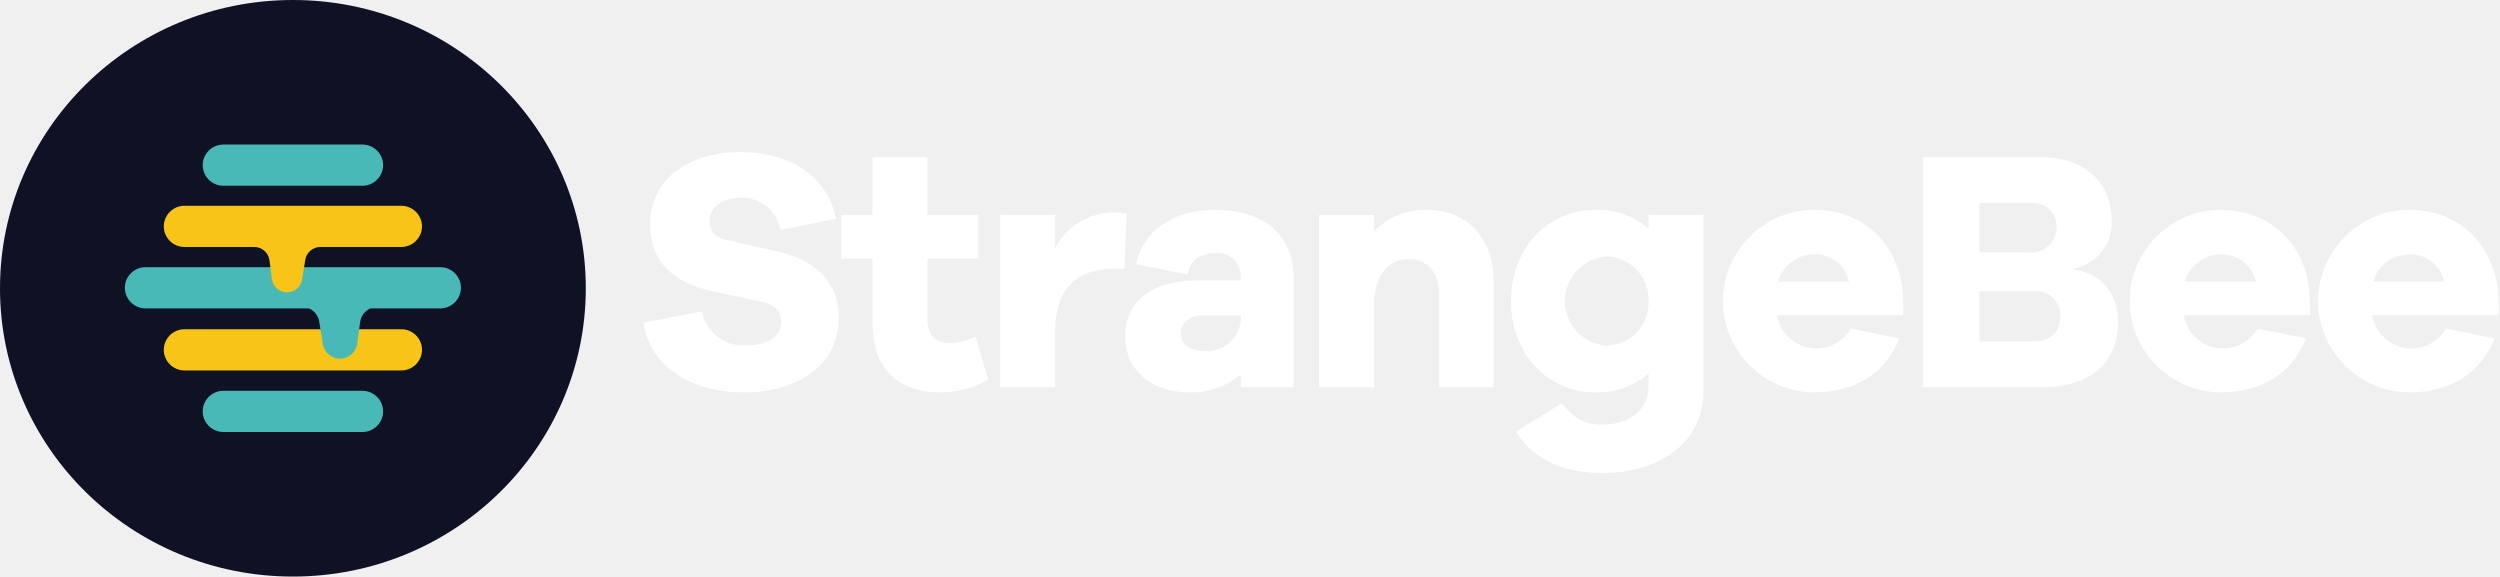
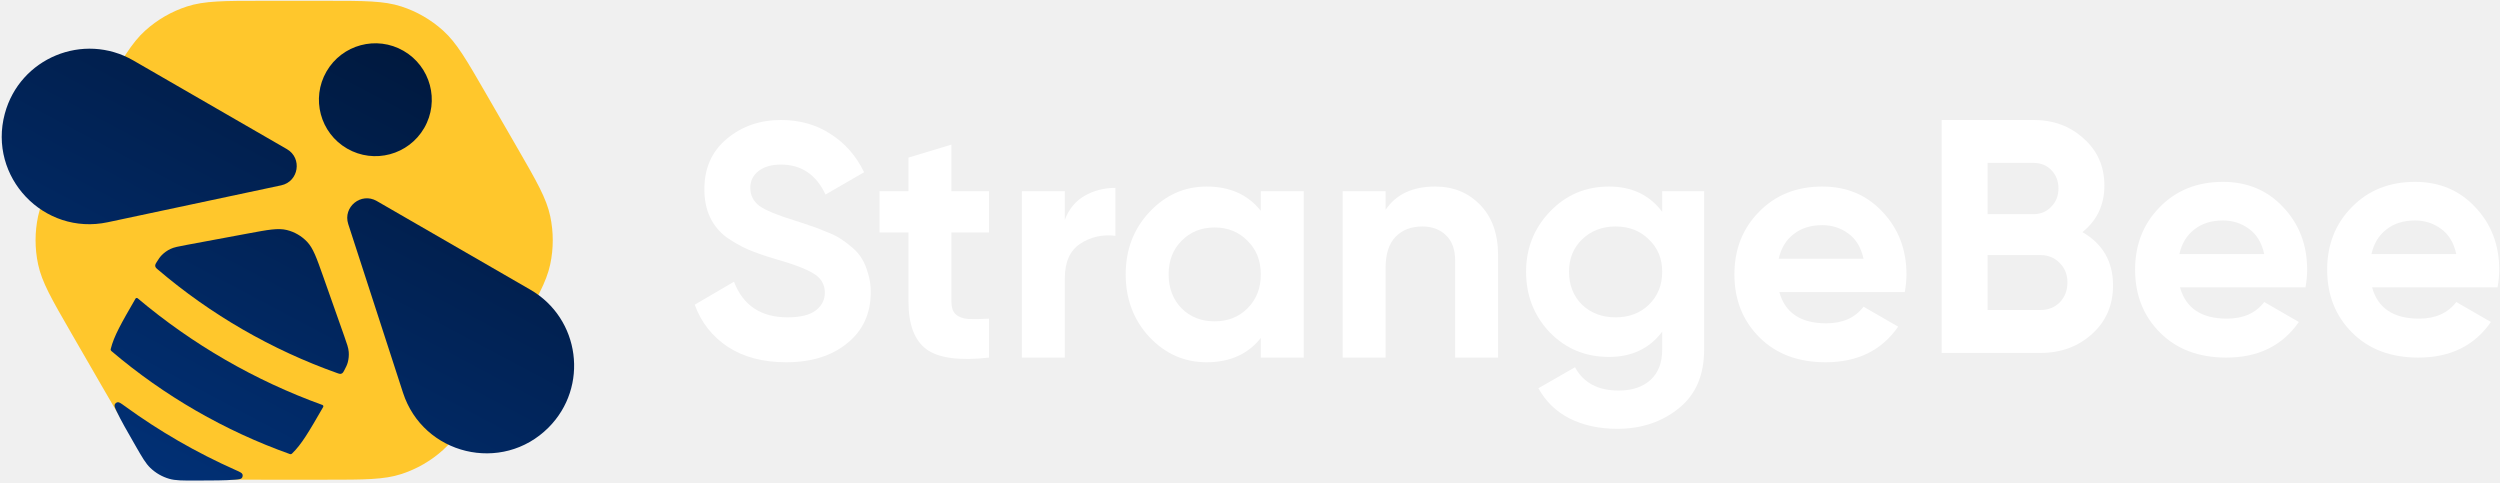
- <svg xmlns="http://www.w3.org/2000/svg" width="100%" height="100%" viewBox="0 0 1084 250" version="1.1" xml:space="preserve" style="fill-rule:evenodd;clip-rule:evenodd;stroke-linejoin:round;stroke-miterlimit:2;">
-   <g>
-     <g>
-       <path d="M362.521,94.829l-24.104,4.904c-1.496,-8.313 -8.968,-14.317 -17.409,-13.987c-8.187,-0 -13.391,4.462 -13.391,10.117c-0,4.02 1.779,6.991 8.029,8.333l20.687,4.617c17.259,3.866 27.38,13.245 27.38,29.012c-0,21.283 -18.9,32.292 -41.071,32.292c-22.467,-0 -40.917,-10.717 -43.592,-30.204l25.296,-4.913c1.753,9.195 10.319,15.62 19.637,14.729c9.23,0 14.738,-4.166 14.738,-10.266c-0,-4.463 -2.083,-7.288 -9.229,-8.78l-20.834,-4.462c-14.283,-3.275 -26.783,-10.713 -26.783,-28.863c0,-19.346 16.071,-31.4 39.433,-31.4c21.721,0 37.492,10.717 41.213,28.871Z" style="fill:#fff;fill-rule:nonzero;" />
-       <path d="M428.463,164.617c-6.19,3.6 -13.223,5.498 -20.384,5.5c-18.604,-0 -29.758,-10.117 -29.758,-29.763l-0,-28.267l-13.546,0l0,-18.9l13.529,0l0,-25l23.804,0l0,25l22.03,0l-0,18.9l-22.025,0l-0,25.892c-0,7.738 3.72,10.863 9.97,10.863c3.804,-0.129 7.525,-1.15 10.863,-2.98l5.517,18.755Z" style="fill:#fff;fill-rule:nonzero;" />
-       <path d="M488.596,92.742l-1.046,23.812l-4.308,0c-16.667,0 -25.746,8.625 -25.746,27.975l-0,23.363l-23.804,-0l-0,-74.7l23.804,-0l-0,14.287c5.04,-9.501 14.991,-15.427 25.746,-15.333c1.803,-0.037 3.603,0.163 5.354,0.596Z" style="fill:#fff;fill-rule:nonzero;" />
-       <path d="M560.925,120.571l-0,47.321l-22.917,-0l0,-5.509c-6.228,5.244 -14.183,8.002 -22.321,7.738c-16.666,-0 -27.829,-9.671 -27.829,-24.4c0,-14.584 11.163,-24.104 31.1,-24.104l19.046,-0l0,-1.488c0.008,-0.159 0.012,-0.318 0.012,-0.477c-0,-5.463 -4.496,-9.959 -9.959,-9.959c-0.205,0 -0.41,0.007 -0.615,0.02c-7.146,-0 -11.309,2.833 -12.5,9.375l-22.467,-4.613c3.275,-14.433 16.362,-23.508 34.225,-23.508c20.992,-0.004 34.225,10.558 34.225,29.604Zm-22.917,17.854l0,-1.633l-16.362,-0c-5.959,-0 -9.679,3.125 -9.679,7.737c-0,4.758 4.166,7.738 10.416,7.738c0.34,0.023 0.68,0.035 1.02,0.035c7.742,0 14.212,-6.145 14.609,-13.877l-0.004,0Z" style="fill:#fff;fill-rule:nonzero;" />
-       <path d="M647.692,122.063l-0,45.833l-23.659,-0l0,-40.767c0,-8.779 -5.212,-14.737 -12.804,-14.737c-9.371,-0 -15.471,6.4 -15.471,20.833l0,34.671l-23.804,-0l0,-74.704l23.804,-0l0,7.145c5.99,-6.188 14.308,-9.589 22.917,-9.37c17.412,-0.005 29.017,12.341 29.017,31.096Z" style="fill:#fff;fill-rule:nonzero;" />
-       <path d="M738.625,169.375c0,23.063 -19.642,35.712 -43.896,35.712c-17.112,0 -30.054,-5.95 -37.35,-18l19.796,-12.2c5.5,6.692 9.817,9.221 17.554,9.221c10.717,0 20.092,-5.354 20.092,-17.112l-0,-5.059c-6.424,5.565 -14.724,8.49 -23.217,8.184c-19.792,-0 -36.454,-15.921 -36.454,-39.584c-0,-23.508 16.667,-39.583 36.454,-39.583c8.492,-0.305 16.792,2.619 23.217,8.179l-0,-5.95l23.804,0l0,76.192Zm-23.804,-38.833c0.009,-0.239 0.014,-0.477 0.014,-0.716c-0,-10.103 -8.216,-18.461 -18.318,-18.634c-10.078,0.74 -17.976,9.238 -17.976,19.343c0,10.106 7.898,18.604 17.976,19.344c10.087,-0.12 18.321,-8.452 18.321,-18.54c-0,-0.266 -0.006,-0.532 -0.017,-0.797Z" style="fill:#fff;fill-rule:nonzero;" />
-       <path d="M825.254,136.646l-54.758,-0c1.368,8.3 8.616,14.451 17.028,14.451c6.168,0 11.884,-3.306 14.959,-8.651l21.13,4.308c-6.4,15.775 -19.938,23.363 -37.05,23.363c-21.688,-0.04 -39.511,-17.896 -39.511,-39.584c0,-21.714 17.869,-39.583 39.583,-39.583c0.025,-0 0.049,-0 0.073,-0c21.129,-0 38.092,15.171 38.542,39.583l0.004,6.113Zm-54.316,-14.583l30.804,-0c-1.518,-7 -7.87,-11.97 -15.029,-11.759c-7.269,-0.028 -13.726,4.785 -15.775,11.759Z" style="fill:#fff;fill-rule:nonzero;" />
-       <path d="M899.225,117.004c9.221,0.742 19.196,7.883 19.196,22.917c-0,16.516 -11.163,27.975 -32.888,27.975l-51.779,-0l0,-99.7l51.634,-0c18.304,-0 30.2,10.862 30.2,27.229c0.695,10.094 -6.404,19.196 -16.363,20.979l0,0.6Zm-40.921,-7.587l21.429,-0c0.367,0.037 0.735,0.055 1.104,0.055c6.009,0 10.954,-4.945 10.954,-10.954c-0,-0.088 -0.001,-0.176 -0.003,-0.264c-0.021,-5.656 -4.681,-10.299 -10.338,-10.299c-0.275,-0 -0.551,0.011 -0.825,0.033l-22.317,-0l-0.004,21.429Zm22.917,38.687c7.892,0 12.208,-4.317 12.208,-11.162c0.001,-0.053 0.001,-0.105 0.001,-0.158c0,-5.824 -4.792,-10.617 -10.616,-10.617c-0.382,0 -0.764,0.021 -1.143,0.062l-23.363,0l0,21.871l22.913,0.004Z" style="fill:#fff;fill-rule:nonzero;" />
-       <path d="M1001.63,136.646l-54.771,-0c1.369,8.3 8.617,14.451 17.029,14.451c6.167,0 11.883,-3.306 14.959,-8.651l21.129,4.308c-6.4,15.775 -19.937,23.363 -37.05,23.363c-21.686,-0.041 -39.508,-17.897 -39.508,-39.584c-0,-21.714 17.868,-39.583 39.583,-39.583c0.025,-0 0.05,-0 0.075,-0c21.125,-0 38.092,15.171 38.542,39.583l0.012,6.113Zm-54.329,-14.583l30.817,-0c-1.518,-7 -7.87,-11.97 -15.029,-11.759c-7.273,-0.034 -13.738,4.781 -15.788,11.759Z" style="fill:#fff;fill-rule:nonzero;" />
-       <path d="M1083.33,136.646l-54.758,-0c1.368,8.3 8.616,14.451 17.029,14.451c6.167,0 11.883,-3.306 14.959,-8.651l21.129,4.308c-6.4,15.775 -19.938,23.363 -37.05,23.363c-21.687,-0.041 -39.509,-17.897 -39.509,-39.584c0,-21.714 17.869,-39.583 39.584,-39.583c0.025,-0 0.05,-0 0.075,-0c21.125,-0 38.091,15.171 38.541,39.583l0,6.113Zm-54.316,-14.583l30.804,-0c-1.518,-7 -7.87,-11.97 -15.029,-11.759c-7.269,-0.03 -13.727,4.784 -15.775,11.759Z" style="fill:#fff;fill-rule:nonzero;" />
-     </g>
-     <g>
-       <ellipse cx="127" cy="125" rx="127" ry="125" style="fill:#0f1225;" />
-       <path d="M157.183,80.542l-60.354,-0c-4.901,-0 -8.933,-4.033 -8.933,-8.934c-0,-4.9 4.032,-8.933 8.933,-8.933l60.354,0c4.901,0 8.934,4.033 8.934,8.933c-0,4.901 -4.033,8.934 -8.934,8.934Z" style="fill:#48b9b7;fill-rule:nonzero;" />
-       <path d="M174.046,160.625l-94.096,0c-4.901,0 -8.933,-4.033 -8.933,-8.933c-0,-4.901 4.032,-8.934 8.933,-8.934l94.096,0c4.901,0 8.933,4.033 8.933,8.934c0,4.9 -4.032,8.933 -8.933,8.933Z" style="fill:#f8c417;fill-rule:nonzero;" />
-       <path d="M157.183,187.321l-60.354,-0c-4.901,-0 -8.933,-4.033 -8.933,-8.933c-0,-4.901 4.032,-8.934 8.933,-8.934l60.354,0c4.901,0 8.934,4.033 8.934,8.934c-0,4.9 -4.033,8.933 -8.934,8.933Z" style="fill:#48b9b7;fill-rule:nonzero;" />
-       <path d="M190.933,115.85l-127.866,0c-4.901,0 -8.934,4.033 -8.934,8.933c0,4.901 4.033,8.934 8.934,8.934l70.871,-0c2.361,1.001 4.051,3.148 4.47,5.679l1.567,9.767c0.585,3.65 3.766,6.362 7.463,6.362c3.78,0 7.008,-2.835 7.495,-6.583l1.217,-9.325c0.352,-2.618 2.062,-4.864 4.492,-5.9l30.291,-0c4.901,-0 8.934,-4.033 8.934,-8.934c-0,-4.9 -4.033,-8.933 -8.934,-8.933Z" style="fill:#48b9b7;fill-rule:nonzero;" />
-       <path d="M174.046,89.229l-94.096,0c-4.901,0 -8.933,4.033 -8.933,8.933c-0,4.901 4.032,8.934 8.933,8.934l30.333,-0c3.306,0.001 6.13,2.48 6.559,5.758l1.062,8.163c0.432,3.276 3.256,5.751 6.56,5.751c3.233,0 6.016,-2.369 6.532,-5.56l1.371,-8.55c0.513,-3.194 3.298,-5.567 6.533,-5.566l35.146,-0c4.901,-0 8.933,-4.033 8.933,-8.934c0,-4.9 -4.032,-8.933 -8.933,-8.933c-0,0 -0,0.004 -0,0.004Z" style="fill:#f8c417;fill-rule:nonzero;" />
-     </g>
-   </g>
+ <svg xmlns="http://www.w3.org/2000/svg" width="1001" height="193" viewBox="0 0 1001 193" fill="none">
+   <path d="M130.351 0.324C145.938 0.324 153.731 0.324 160.708 2.591C166.882 4.597 172.564 7.878 177.388 12.221C182.84 17.13 186.736 23.88 194.53 37.378L207.097 59.145C214.891 72.644 218.787 79.394 220.313 86.569C221.662 92.918 221.662 99.48 220.313 105.829C218.787 113.005 214.891 119.754 207.097 133.253L194.53 155.02C186.736 168.519 182.84 175.268 177.388 180.177C172.564 184.52 166.882 187.801 160.708 189.807C153.731 192.074 145.938 192.074 130.351 192.074H105.216C89.629 192.074 81.836 192.074 74.859 189.807C68.686 187.801 63.003 184.52 58.179 180.177C52.728 175.268 48.831 168.519 41.037 155.02L28.47 133.253C20.677 119.754 16.78 113.005 15.255 105.829C13.905 99.48 13.905 92.918 15.254 86.569C16.78 79.394 20.677 72.644 28.47 59.145L41.037 37.378C48.831 23.88 52.727 17.13 58.179 12.221C63.003 7.878 68.686 4.597 74.859 2.591C81.836 0.324 89.629 0.324 105.216 0.324L130.351 0.324Z" fill="#FFC72C" />
+   <path d="M54.194 178.371C56.935 183.141 58.305 185.526 60.166 187.321C62.307 189.386 64.92 190.895 67.779 191.716C70.263 192.43 73.014 192.424 78.515 192.413C85.286 192.399 90.064 192.389 93.909 192.076C95.59 191.939 96.431 191.87 96.832 191.391C97.155 191.004 97.262 190.378 97.084 189.906C96.864 189.322 96.029 188.951 94.359 188.21C78.683 181.252 63.786 172.655 49.919 162.563C48.442 161.487 47.703 160.95 47.086 161.051C46.589 161.134 46.1 161.539 45.927 162.012C45.713 162.599 46.074 163.362 46.797 164.888C48.448 168.37 50.826 172.509 54.194 178.371Z" fill="url(#paint0_linear_2738_27357)" />
+   <path d="M44.579 140.541C44.355 140.351 44.257 140.052 44.327 139.768C45.63 134.52 48.505 129.54 54.255 119.58C54.432 119.275 54.842 119.204 55.111 119.431C77.059 137.924 102.109 152.385 129.099 162.145C129.432 162.266 129.576 162.658 129.399 162.964C123.649 172.924 120.774 177.904 116.88 181.656C116.675 181.853 116.376 181.916 116.109 181.82C89.962 172.506 65.725 158.519 44.579 140.541Z" fill="url(#paint1_linear_2738_27357)" />
+   <path d="M62.725 104.95C62.369 105.535 62.191 105.828 62.151 106.146C62.117 106.421 62.165 106.717 62.283 106.968C62.421 107.258 62.687 107.485 63.22 107.938C84.429 126 108.754 140.043 135.001 149.378C135.66 149.612 135.99 149.729 136.31 149.703C136.586 149.68 136.866 149.573 137.087 149.406C137.343 149.213 137.508 148.912 137.836 148.311C138.545 147.014 138.979 146.074 139.245 145.093C139.615 143.727 139.746 142.307 139.632 140.896C139.504 139.304 138.95 137.737 137.843 134.602L129.438 110.806C126.741 103.169 125.392 99.35 122.906 96.755C120.714 94.469 117.917 92.854 114.841 92.099C111.351 91.243 107.369 91.984 99.406 93.467L74.596 98.086C71.328 98.695 69.694 98.999 68.251 99.684C66.972 100.29 65.808 101.114 64.81 102.117C64.092 102.839 63.495 103.686 62.725 104.95Z" fill="url(#paint2_linear_2738_27357)" />
+   <path d="M169.86 51.228C163.62 62.035 149.801 65.738 138.994 59.498C128.187 53.259 124.484 39.44 130.723 28.633C136.963 17.825 150.782 14.123 161.589 20.362C172.396 26.602 176.099 40.421 169.86 51.228Z" fill="url(#paint3_linear_2738_27357)" />
+   <path d="M139.434 89.713L161.358 157.234C169.457 182.179 201.048 189.767 219.593 171.222C235.921 154.894 232.318 127.522 212.321 115.976L150.842 80.477C144.604 76.875 137.21 82.862 139.434 89.713Z" fill="url(#paint4_linear_2738_27357)" />
+   <path d="M112.585 74.209L43.148 88.983C17.496 94.441 -4.871 70.877 1.917 45.544C7.894 23.239 33.4 12.674 53.398 24.218L114.879 59.711C121.118 63.313 119.631 72.71 112.585 74.209Z" fill="url(#paint5_linear_2738_27357)" />
+   <path d="M712.446 116.934C714.756 125.284 721.019 129.459 731.235 129.459C737.808 129.459 742.783 127.239 746.159 122.797L760.017 130.792C753.443 140.297 743.76 145.05 730.968 145.05C719.953 145.05 711.114 141.719 704.451 135.056C697.789 128.393 694.457 119.999 694.457 109.872C694.457 99.833 697.744 91.483 704.318 84.82C710.892 78.069 719.331 74.693 729.636 74.693C739.407 74.693 747.447 78.069 753.754 84.82C760.15 91.572 763.348 99.922 763.348 109.872C763.348 112.092 763.126 114.447 762.682 116.934H712.446ZM712.18 103.609H746.159C745.182 99.078 743.138 95.703 740.029 93.482C737.009 91.261 733.544 90.15 729.636 90.15C725.016 90.15 721.196 91.35 718.176 93.748C715.156 96.058 713.157 99.345 712.18 103.609Z" fill="white" />
+   <path d="M665.545 76.559H682.335V139.986C682.335 150.291 678.915 158.153 672.074 163.572C665.323 168.991 657.15 171.7 647.556 171.7C640.361 171.7 634.009 170.323 628.501 167.569C623.082 164.815 618.907 160.773 615.976 155.443L630.633 147.049C634.009 153.267 639.828 156.376 648.089 156.376C653.508 156.376 657.772 154.955 660.881 152.112C663.99 149.269 665.545 145.228 665.545 139.986V132.791C660.481 139.542 653.375 142.918 644.225 142.918C634.808 142.918 626.902 139.631 620.506 133.057C614.199 126.395 611.045 118.311 611.045 108.806C611.045 99.389 614.243 91.35 620.639 84.687C627.035 78.025 634.897 74.693 644.225 74.693C653.375 74.693 660.481 78.069 665.545 84.82V76.559ZM633.431 121.997C636.985 125.373 641.471 127.061 646.89 127.061C652.309 127.061 656.75 125.373 660.215 121.997C663.768 118.533 665.545 114.136 665.545 108.806C665.545 103.564 663.768 99.256 660.215 95.88C656.75 92.416 652.309 90.683 646.89 90.683C641.471 90.683 636.985 92.416 633.431 95.88C629.967 99.256 628.235 103.564 628.235 108.806C628.235 114.136 629.967 118.533 633.431 121.997Z" fill="white" />
+   <path d="M574.648 74.693C581.932 74.693 587.929 77.136 592.637 82.022C597.434 86.908 599.832 93.659 599.832 102.276V143.184H582.643V104.408C582.643 99.967 581.444 96.591 579.045 94.281C576.647 91.883 573.449 90.683 569.451 90.683C565.009 90.683 561.456 92.06 558.791 94.814C556.126 97.568 554.793 101.699 554.793 107.207V143.184H537.604V76.559H554.793V84.021C558.969 77.802 565.587 74.693 574.648 74.693Z" fill="white" />
+   <path d="M504.827 76.559H522.017V143.184H504.827V135.323C499.675 141.807 492.435 145.05 483.107 145.05C474.224 145.05 466.584 141.674 460.188 134.923C453.881 128.083 450.727 119.732 450.727 109.872C450.727 100.011 453.881 91.705 460.188 84.954C466.584 78.113 474.224 74.693 483.107 74.693C492.435 74.693 499.675 77.936 504.827 84.421V76.559ZM473.114 123.463C476.578 126.928 480.975 128.66 486.305 128.66C491.636 128.66 496.033 126.928 499.497 123.463C503.051 119.91 504.827 115.379 504.827 109.872C504.827 104.364 503.051 99.878 499.497 96.413C496.033 92.86 491.636 91.083 486.305 91.083C480.975 91.083 476.578 92.86 473.114 96.413C469.649 99.878 467.917 104.364 467.917 109.872C467.917 115.379 469.649 119.91 473.114 123.463Z" fill="white" />
+   <path d="M426.357 88.018C427.956 83.754 430.577 80.556 434.219 78.424C437.95 76.292 442.081 75.226 446.611 75.226V94.414C441.37 93.793 436.662 94.859 432.487 97.612C428.4 100.366 426.357 104.941 426.357 111.337V143.184H409.168V76.559H426.357V88.018Z" fill="white" />
+   <path d="M396.007 93.082H380.95V120.798C380.95 123.108 381.527 124.796 382.682 125.862C383.837 126.928 385.525 127.55 387.745 127.727C389.966 127.816 392.72 127.772 396.007 127.594V143.184C384.192 144.517 375.842 143.406 370.956 139.853C366.159 136.3 363.76 129.948 363.76 120.798V93.082H352.167V76.559H363.76V63.1L380.95 57.904V76.559H396.007V93.082Z" fill="white" />
+   <path d="M314.809 145.05C305.57 145.05 297.797 143.007 291.49 138.92C285.183 134.745 280.741 129.104 278.165 121.997L293.889 112.803C297.531 122.308 304.682 127.061 315.342 127.061C320.495 127.061 324.27 126.128 326.668 124.263C329.067 122.397 330.266 120.043 330.266 117.2C330.266 113.914 328.8 111.382 325.869 109.605C322.937 107.74 317.696 105.741 310.145 103.609C305.97 102.365 302.417 101.121 299.485 99.878C296.643 98.634 293.755 96.991 290.824 94.947C287.981 92.815 285.805 90.15 284.295 86.952C282.784 83.754 282.029 80.023 282.029 75.759C282.029 67.32 285.005 60.613 290.957 55.638C296.998 50.575 304.238 48.043 312.677 48.043C320.228 48.043 326.846 49.908 332.532 53.64C338.306 57.282 342.792 62.39 345.99 68.963L330.533 77.891C326.802 69.896 320.85 65.899 312.677 65.899C308.857 65.899 305.837 66.787 303.616 68.564C301.484 70.252 300.418 72.472 300.418 75.226C300.418 78.158 301.617 80.556 304.016 82.422C306.503 84.198 311.211 86.153 318.14 88.285C320.983 89.173 323.115 89.884 324.536 90.417C326.047 90.861 328.045 91.616 330.533 92.682C333.109 93.659 335.063 94.592 336.396 95.48C337.817 96.369 339.416 97.568 341.193 99.078C342.97 100.588 344.302 102.143 345.19 103.742C346.168 105.341 346.967 107.295 347.589 109.605C348.3 111.826 348.655 114.269 348.655 116.934C348.655 125.551 345.501 132.391 339.194 137.455C332.976 142.518 324.847 145.05 314.809 145.05Z" fill="white" />
+   <path d="M949.786 115.061C952.095 123.411 958.358 127.586 968.574 127.586C975.148 127.586 980.123 125.365 983.498 120.924L997.356 128.919C990.783 138.424 981.1 143.177 968.308 143.177C957.292 143.177 948.453 139.845 941.791 133.183C935.128 126.52 931.797 118.126 931.797 107.998C931.797 97.96 935.084 89.61 941.657 82.947C948.231 76.196 956.67 72.82 966.975 72.82C976.747 72.82 984.786 76.196 991.094 82.947C997.49 89.699 1000.69 98.049 1000.69 107.998C1000.69 110.219 1000.47 112.573 1000.02 115.061H949.786ZM949.519 101.736H983.498C982.521 97.205 980.478 93.829 977.369 91.609C974.348 89.388 970.884 88.277 966.975 88.277C962.356 88.277 958.536 89.477 955.516 91.875C952.495 94.185 950.496 97.472 949.519 101.736Z" fill="white" />
+   <path d="M872.88 115.061C875.19 123.411 881.453 127.586 891.668 127.586C898.242 127.586 903.217 125.365 906.593 120.924L920.451 128.919C913.877 138.424 904.194 143.177 891.402 143.177C880.386 143.177 871.547 139.845 864.885 133.183C858.222 126.52 854.891 118.126 854.891 107.998C854.891 97.96 858.178 89.61 864.752 82.947C871.325 76.196 879.765 72.82 890.069 72.82C899.841 72.82 907.881 76.196 914.188 82.947C920.584 89.699 923.782 98.049 923.782 107.998C923.782 110.219 923.56 112.573 923.116 115.061H872.88ZM872.613 101.736H906.593C905.615 97.205 903.572 93.829 900.463 91.609C897.443 89.388 893.978 88.277 890.069 88.277C885.45 88.277 881.63 89.477 878.61 91.875C875.589 94.185 873.591 97.472 872.613 101.736Z" fill="white" />
+   <path d="M833.8 92.941C841.973 97.649 846.059 104.756 846.059 114.261C846.059 122.167 843.261 128.652 837.664 133.716C832.068 138.779 825.183 141.311 817.01 141.311H777.435V48.035H814.212C822.207 48.035 828.914 50.523 834.333 55.498C839.841 60.383 842.594 66.646 842.594 74.286C842.594 82.014 839.663 88.233 833.8 92.941ZM814.212 65.225H795.823V85.746H814.212C817.055 85.746 819.409 84.768 821.274 82.814C823.229 80.86 824.206 78.417 824.206 75.485C824.206 72.554 823.273 70.111 821.408 68.156C819.542 66.202 817.143 65.225 814.212 65.225ZM817.01 124.122C820.119 124.122 822.696 123.1 824.739 121.057C826.782 118.925 827.804 116.26 827.804 113.062C827.804 109.953 826.782 107.377 824.739 105.333C822.696 103.201 820.119 102.135 817.01 102.135H795.823V124.122H817.01Z" fill="white" />
+   <defs>
+     <linearGradient id="paint0_linear_2738_27357" x1="174.739" y1="-11.633" x2="26.405" y2="267.892" gradientUnits="userSpaceOnUse">
+       <stop stop-color="#001535" />
+       <stop offset="1" stop-color="#023A8D" />
+     </linearGradient>
+     <linearGradient id="paint1_linear_2738_27357" x1="174.739" y1="-11.633" x2="26.405" y2="267.892" gradientUnits="userSpaceOnUse">
+       <stop stop-color="#001535" />
+       <stop offset="1" stop-color="#023A8D" />
+     </linearGradient>
+     <linearGradient id="paint2_linear_2738_27357" x1="174.739" y1="-11.633" x2="26.405" y2="267.892" gradientUnits="userSpaceOnUse">
+       <stop stop-color="#001535" />
+       <stop offset="1" stop-color="#023A8D" />
+     </linearGradient>
+     <linearGradient id="paint3_linear_2738_27357" x1="174.739" y1="-11.633" x2="26.405" y2="267.892" gradientUnits="userSpaceOnUse">
+       <stop stop-color="#001535" />
+       <stop offset="1" stop-color="#023A8D" />
+     </linearGradient>
+     <linearGradient id="paint4_linear_2738_27357" x1="174.739" y1="-11.633" x2="26.405" y2="267.892" gradientUnits="userSpaceOnUse">
+       <stop stop-color="#001535" />
+       <stop offset="1" stop-color="#023A8D" />
+     </linearGradient>
+     <linearGradient id="paint5_linear_2738_27357" x1="174.739" y1="-11.633" x2="26.405" y2="267.892" gradientUnits="userSpaceOnUse">
+       <stop stop-color="#001535" />
+       <stop offset="1" stop-color="#023A8D" />
+     </linearGradient>
+   </defs>
</svg>
